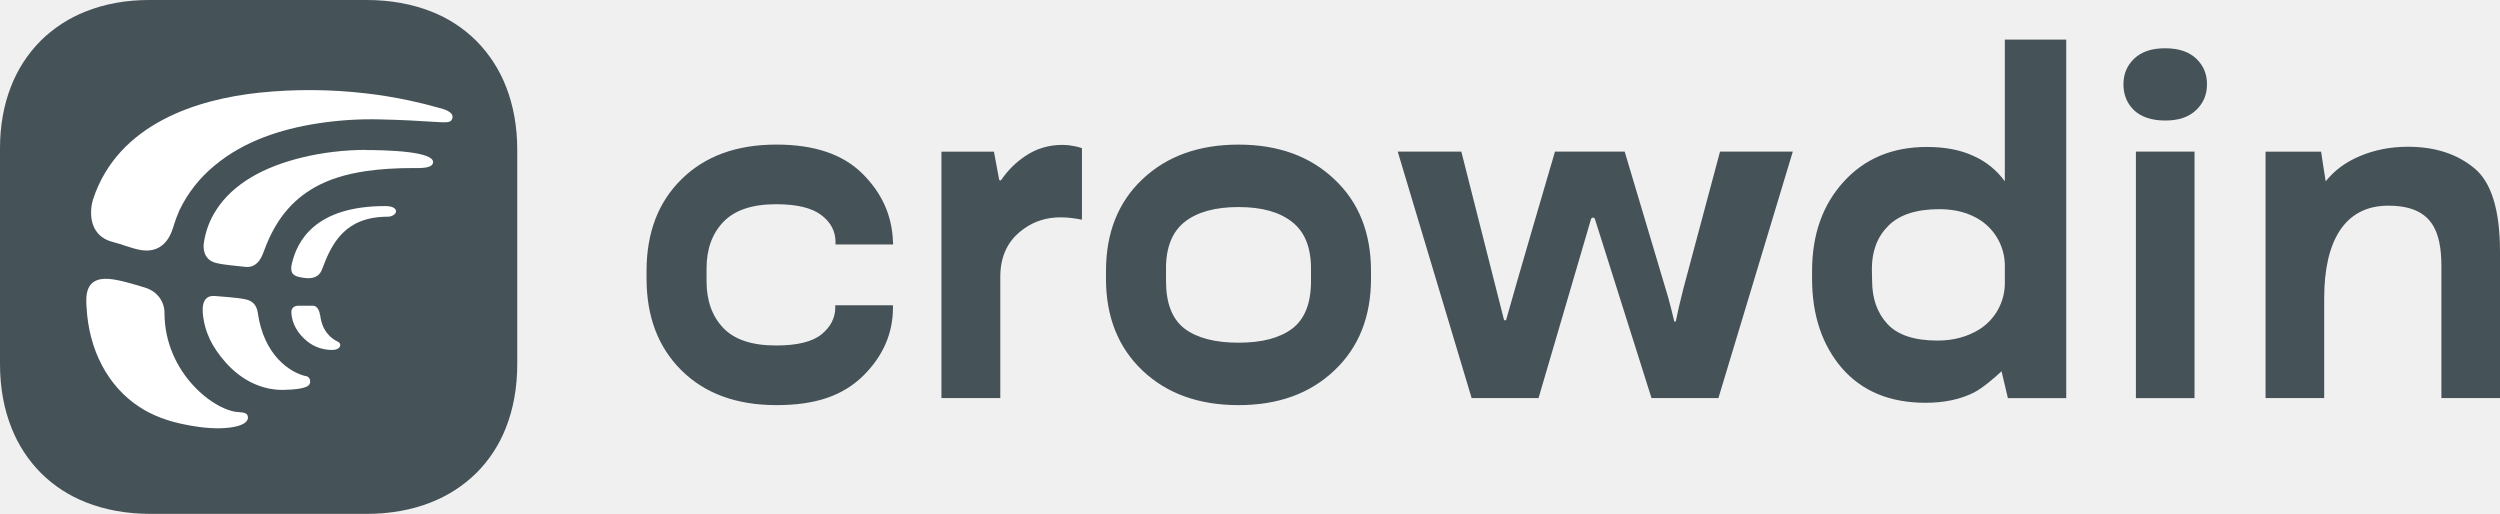
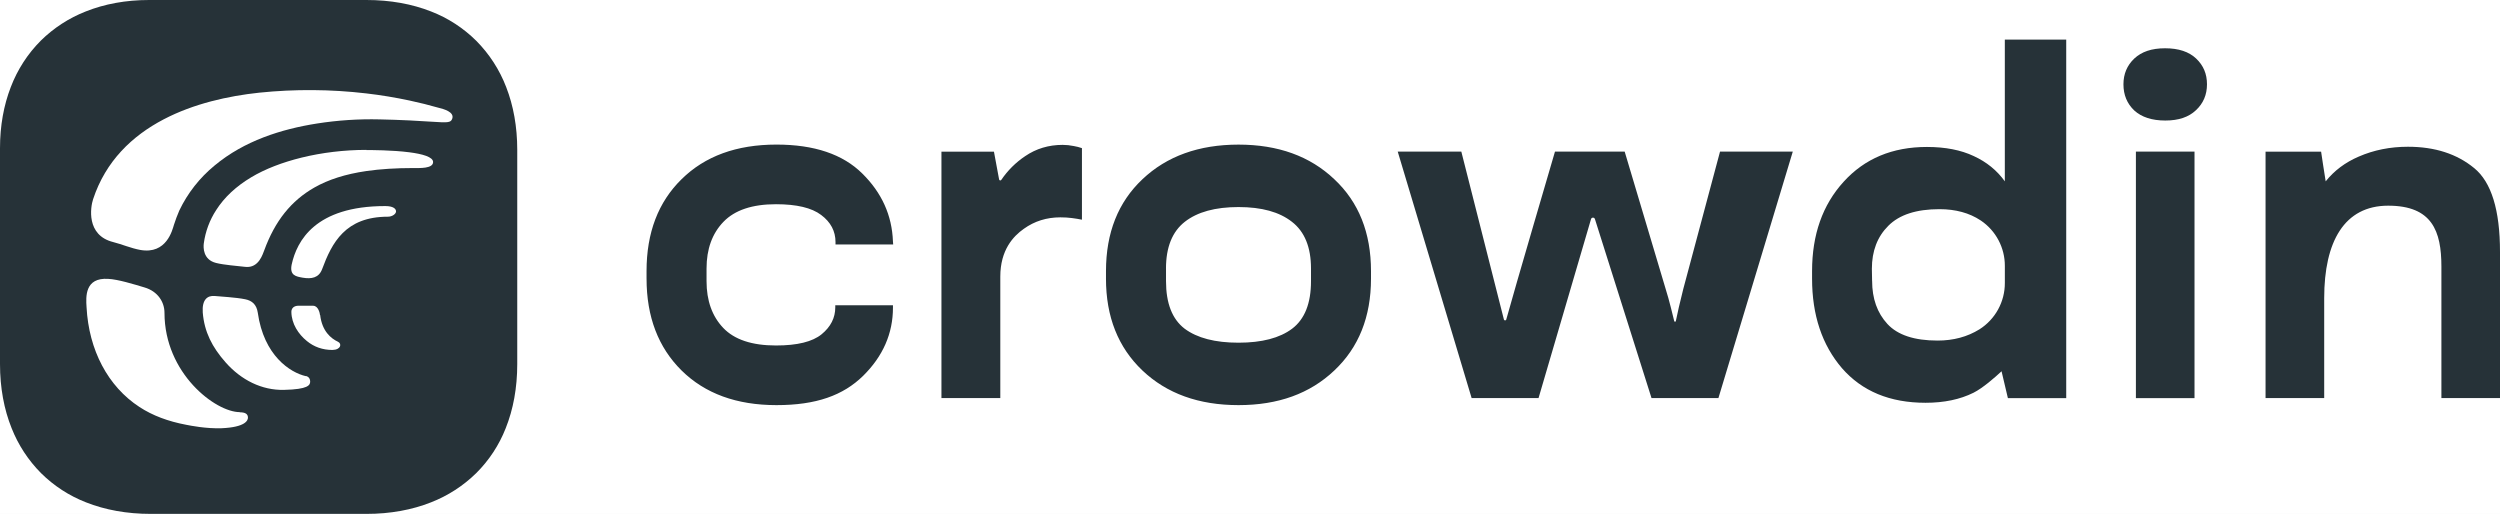
<svg xmlns="http://www.w3.org/2000/svg" width="100%" height="100%" viewBox="0 0 180 37" version="1.1" xml:space="preserve" style="fill-rule:evenodd;clip-rule:evenodd;stroke-linejoin:round;stroke-miterlimit:2;">
-   <g transform="matrix(1,0,0,1,-4,-9)">
-     <g transform="matrix(1,0,0,1,4,9)">
-       <path d="M46.552,20.06C46.552,22.81 47.394,25.014 49.076,26.677C50.76,28.337 53.035,29.169 55.905,29.169C58.775,29.169 60.705,28.467 62.141,27.064C63.575,25.65 64.293,24.011 64.293,22.148L64.293,21.978L60.14,21.978L60.14,22.13C60.14,22.881 59.812,23.528 59.158,24.066C58.501,24.605 57.407,24.875 55.87,24.875C54.143,24.875 52.876,24.453 52.074,23.611C51.273,22.77 50.871,21.647 50.871,20.244L50.871,19.334C50.871,17.932 51.278,16.809 52.092,15.968C52.906,15.126 54.165,14.704 55.87,14.704C57.361,14.704 58.445,14.962 59.124,15.478C59.814,15.994 60.157,16.646 60.157,17.432L60.157,17.601L64.309,17.601L64.292,17.381C64.223,15.506 63.49,13.88 62.089,12.498C60.687,11.105 58.626,10.41 55.904,10.41C53.034,10.41 50.757,11.241 49.074,12.902C47.391,14.552 46.551,16.757 46.551,19.519L46.551,20.06L46.552,20.06ZM67.785,28.663L72.022,28.663L72.022,19.918C72.022,18.003 72.948,17.013 73.716,16.473C74.484,15.923 75.36,15.649 76.342,15.649C76.647,15.649 76.924,15.666 77.172,15.699C77.432,15.732 77.675,15.772 77.9,15.818L77.9,10.666C77.707,10.599 77.508,10.548 77.307,10.514C77.045,10.459 76.778,10.432 76.51,10.431C75.505,10.431 74.607,10.701 73.816,11.24C73.135,11.694 72.55,12.276 72.092,12.954C72.046,13.022 71.939,12.994 71.934,12.912L71.564,10.919L67.784,10.919L67.784,28.664L67.785,28.664L67.785,28.663ZM79.63,20.06C79.63,22.81 80.506,25.014 82.257,26.677C84.007,28.337 86.312,29.169 89.172,29.169C92.031,29.169 94.318,28.338 96.069,26.677C97.832,25.016 98.712,22.81 98.712,20.06L98.712,19.521C98.712,16.761 97.832,14.554 96.069,12.904C94.319,11.243 92.019,10.412 89.172,10.412C86.325,10.412 84.009,11.243 82.257,12.904C80.507,14.554 79.631,16.759 79.631,19.521L79.631,20.06L79.63,20.06ZM83.951,19.336C83.951,17.799 84.404,16.676 85.307,15.969C86.211,15.262 87.498,14.908 89.172,14.908C90.845,14.908 92.115,15.262 93.018,15.969C93.934,16.677 94.392,17.799 94.392,19.336L94.392,20.246C94.392,21.841 93.939,22.979 93.036,23.664C92.143,24.336 90.856,24.674 89.172,24.674C87.488,24.674 86.195,24.338 85.292,23.664C84.399,22.979 83.953,21.839 83.953,20.246L83.953,19.336L83.951,19.336ZM100.636,10.915L105.957,28.66L110.775,28.66L114.554,15.774C114.594,15.637 114.79,15.634 114.834,15.771L118.909,28.661L123.726,28.661L129.081,10.915L123.842,10.915L121.198,20.799C121.086,21.249 120.977,21.691 120.875,22.129C120.818,22.404 120.721,22.841 120.66,23.119C120.646,23.179 120.558,23.181 120.544,23.119C120.466,22.787 120.384,22.457 120.298,22.127C120.187,21.68 120.062,21.237 119.925,20.797L116.976,10.914L111.959,10.914C111.959,10.914 108.998,20.996 108.451,23.004C108.428,23.092 108.304,23.09 108.281,23.004L105.215,10.915L100.633,10.915L100.636,10.915ZM130.469,20.06C130.469,22.686 131.186,24.835 132.621,26.508C134.067,28.168 136.073,29 138.638,29C139.971,29 141.123,28.76 142.093,28.277C142.769,27.937 143.635,27.175 144.112,26.731C144.307,27.546 144.568,28.665 144.568,28.665L148.768,28.665L148.768,2.853L144.347,2.853L144.347,13.056C143.775,12.263 143.004,11.636 142.111,11.238C141.185,10.8 140.06,10.581 138.739,10.581C136.254,10.581 134.254,11.417 132.74,13.089C131.227,14.749 130.469,16.893 130.469,19.519L130.469,20.06ZM134.791,20.229L134.775,19.354C134.775,18.074 135.17,17.041 135.961,16.255C136.752,15.459 137.978,15.06 139.639,15.06C140.802,15.06 141.792,15.33 142.604,15.868L142.628,15.884C143.709,16.617 144.356,17.844 144.349,19.15L144.349,20.37C144.355,21.723 143.663,22.988 142.52,23.712C141.65,24.251 140.644,24.521 139.504,24.521C137.831,24.521 136.629,24.121 135.894,23.326C135.159,22.529 134.793,21.496 134.793,20.226L134.791,20.229ZM153.785,28.664L158.005,28.664L158.005,10.917L153.785,10.917L153.785,28.664ZM152.888,6.069C152.888,6.832 153.148,7.461 153.667,7.954C154.199,8.437 154.942,8.678 155.904,8.678C156.865,8.678 157.588,8.43 158.107,7.937C158.638,7.444 158.903,6.82 158.903,6.069C158.903,5.318 158.644,4.711 158.123,4.216C157.603,3.723 156.858,3.476 155.886,3.476C154.914,3.476 154.199,3.723 153.667,4.216C153.148,4.709 152.888,5.328 152.888,6.069ZM163.122,28.663L167.342,28.663L167.342,21.466C167.342,17.391 168.793,14.809 171.95,14.809C175.108,14.809 175.781,16.633 175.781,19.195L175.781,28.663L180,28.663L180,18.142C180,15.123 179.379,13.107 178.135,12.098C176.892,11.077 175.306,10.566 173.373,10.566C172.098,10.566 170.917,10.801 169.831,11.274C168.856,11.692 168.062,12.288 167.449,13.058C167.398,12.785 167.12,10.92 167.12,10.92L163.12,10.92L163.12,28.665L163.122,28.665L163.122,28.663ZM26.38,0L10.737,0C9.057,0 7.521,0.287 6.171,0.826C4.964,1.299 3.865,2.013 2.941,2.923C1.992,3.874 1.254,5.015 0.776,6.271C0.27,7.58 0,9.057 0,10.668L0,26.208C0,27.921 0.291,29.473 0.838,30.833C1.317,32.043 2.037,33.142 2.954,34.065C3.877,34.98 4.979,35.696 6.19,36.168C7.563,36.712 9.133,37 10.862,37L26.38,37C28.104,37 29.666,36.71 31.035,36.168C32.25,35.694 33.357,34.978 34.288,34.065C35.212,33.146 35.935,32.046 36.411,30.833C36.955,29.473 37.242,27.919 37.242,26.208L37.242,10.792C37.242,9.122 36.966,7.607 36.446,6.272C35.967,5.022 35.232,3.885 34.288,2.935C33.361,2.015 32.254,1.297 31.036,0.825C29.665,0.286 28.102,0 26.379,0L26.38,0Z" style="fill:#455258;fill-rule:nonzero;" />
-       <path d="M23.04,22.681C23.028,22.545 22.916,22.027 22.556,22.015L21.439,22.015C21.439,22.015 20.979,22.015 20.979,22.459C20.992,23.322 21.489,24.062 22.097,24.556C22.606,24.976 23.227,25.197 23.934,25.197C24.554,25.185 24.629,24.741 24.331,24.605C23.834,24.371 23.189,23.853 23.052,22.681L23.04,22.681ZM26.38,10.792C24.779,10.792 23.178,10.989 21.724,11.345C20.336,11.685 19.081,12.169 18.087,12.765C16.994,13.419 16.15,14.208 15.567,15.121C15.094,15.846 14.789,16.668 14.673,17.526C14.636,17.809 14.611,18.697 15.555,18.932C16.138,19.08 17.057,19.142 17.665,19.215C18.658,19.326 18.931,18.229 19.018,18.044C19.8,15.898 20.967,14.454 22.63,13.505C23.645,12.927 24.87,12.535 26.38,12.315C27.381,12.17 28.508,12.099 29.78,12.099C30.203,12.099 31.183,12.149 31.183,11.667C31.183,11.298 30.412,11.087 29.483,10.966C28.239,10.804 26.713,10.804 26.379,10.804L26.379,10.792L26.38,10.792ZM22.022,27.084C20.892,26.825 18.993,25.604 18.559,22.508C18.472,21.928 18.149,21.645 17.652,21.546C16.994,21.411 15.84,21.349 15.468,21.312C14.934,21.262 14.537,21.571 14.598,22.496C14.71,23.902 15.281,25 16.238,26.085C17.367,27.368 18.857,28.108 20.445,28.071C22.195,28.034 22.32,27.725 22.332,27.491C22.332,27.257 22.221,27.121 22.022,27.071L22.022,27.084ZM17.268,29.674C15.518,29.674 11.843,26.887 11.843,22.521C11.843,21.756 11.371,20.979 10.403,20.695C9.621,20.461 8.503,20.115 7.796,20.079C6.096,19.968 6.182,21.374 6.232,22.114C6.393,25.209 7.772,27.824 10.042,29.304C10.986,29.921 12.104,30.34 13.419,30.587C13.729,30.648 14.834,30.87 15.952,30.833C17.677,30.759 17.852,30.266 17.852,30.069C17.852,29.809 17.665,29.686 17.268,29.686L17.268,29.674Z" style="fill:white;fill-rule:nonzero;" />
-       <path d="M31.618,7.77C30.913,7.568 30.201,7.39 29.483,7.237C28.457,7.018 27.421,6.848 26.379,6.726C23.819,6.426 21.234,6.408 18.67,6.672C16.438,6.908 13.947,7.46 11.778,8.596C9.519,9.779 7.609,11.594 6.703,14.344C6.517,14.899 6.183,16.934 8.143,17.427C8.777,17.587 9.423,17.871 10.093,17.994C12.004,18.34 12.413,16.539 12.526,16.181C12.637,15.836 12.761,15.503 12.91,15.158C13.509,13.903 14.379,12.795 15.455,11.914C17.59,10.138 20.247,9.299 22.829,8.892C24.319,8.658 25.827,8.559 27.335,8.596C28.051,8.611 28.767,8.636 29.483,8.67C30.129,8.701 30.636,8.734 31.035,8.76C32.229,8.837 32.455,8.848 32.561,8.547C32.735,8.054 31.916,7.844 31.618,7.77ZM27.732,14.837C22.692,14.837 21.377,17.353 21.004,19.03C20.83,19.844 21.327,19.906 21.786,19.992C22.432,20.103 22.953,20.005 23.189,19.388C23.897,17.476 24.865,15.602 27.931,15.602C28.241,15.602 28.515,15.404 28.515,15.219C28.515,15.034 28.315,14.837 27.745,14.837L27.732,14.837Z" style="fill:white;fill-rule:nonzero;" />
-     </g>
+   <rect x="0" y="0" width="180" height="37" style="fill:#fff;" />
+   <g>
+     <path d="M46.552,20.06c0,2.75 0.842,4.954 2.524,6.617c1.684,1.66 3.959,2.492 6.829,2.492c2.87,0 4.8,-0.702 6.236,-2.105c1.434,-1.414 2.152,-3.053 2.152,-4.916l0,-0.17l-4.153,0l0,0.152c0,0.751 -0.328,1.398 -0.982,1.936c-0.657,0.539 -1.751,0.809 -3.288,0.809c-1.727,0 -2.994,-0.422 -3.796,-1.264c-0.801,-0.841 -1.203,-1.964 -1.203,-3.367l0,-0.91c0,-1.402 0.407,-2.525 1.221,-3.366c0.814,-0.842 2.073,-1.264 3.778,-1.264c1.491,0 2.575,0.258 3.254,0.774c0.69,0.516 1.033,1.168 1.033,1.954l0,0.169l4.152,0l-0.017,-0.22c-0.069,-1.875 -0.802,-3.501 -2.203,-4.883c-1.402,-1.393 -3.463,-2.088 -6.185,-2.088c-2.87,0 -5.147,0.831 -6.83,2.492c-1.683,1.65 -2.523,3.855 -2.523,6.617l0,0.541l0.001,-0Zm21.233,8.603l4.237,-0l0,-8.745c0,-1.915 0.926,-2.905 1.694,-3.445c0.768,-0.55 1.644,-0.824 2.626,-0.824c0.305,-0 0.582,0.017 0.83,0.05c0.26,0.033 0.503,0.073 0.728,0.119l0,-5.152c-0.193,-0.067 -0.392,-0.118 -0.593,-0.152c-0.262,-0.055 -0.529,-0.082 -0.797,-0.083c-1.005,-0 -1.903,0.27 -2.694,0.809c-0.681,0.454 -1.266,1.036 -1.724,1.714c-0.046,0.068 -0.153,0.04 -0.158,-0.042l-0.37,-1.993l-3.78,-0l0,17.745l0.001,-0l0,-0.001Zm11.845,-8.603c0,2.75 0.876,4.954 2.627,6.617c1.75,1.66 4.055,2.492 6.915,2.492c2.859,-0 5.146,-0.831 6.897,-2.492c1.763,-1.661 2.643,-3.867 2.643,-6.617l0,-0.539c0,-2.76 -0.88,-4.967 -2.643,-6.617c-1.75,-1.661 -4.05,-2.492 -6.897,-2.492c-2.847,-0 -5.163,0.831 -6.915,2.492c-1.75,1.65 -2.626,3.855 -2.626,6.617l0,0.539l-0.001,-0Zm4.321,-0.724c0,-1.537 0.453,-2.66 1.356,-3.367c0.904,-0.707 2.191,-1.061 3.865,-1.061c1.673,-0 2.943,0.354 3.846,1.061c0.916,0.708 1.374,1.83 1.374,3.367l0,0.91c0,1.595 -0.453,2.733 -1.356,3.418c-0.893,0.672 -2.18,1.01 -3.864,1.01c-1.684,-0 -2.977,-0.336 -3.88,-1.01c-0.893,-0.685 -1.339,-1.825 -1.339,-3.418l0,-0.91l-0.002,-0Zm16.685,-8.421l5.321,17.745l4.818,-0l3.779,-12.886c0.04,-0.137 0.236,-0.14 0.28,-0.003l4.075,12.89l4.817,0l5.355,-17.746l-5.239,0l-2.644,9.884c-0.112,0.45 -0.221,0.892 -0.323,1.33c-0.057,0.275 -0.154,0.712 -0.215,0.99c-0.014,0.06 -0.102,0.062 -0.116,0c-0.078,-0.332 -0.16,-0.662 -0.246,-0.992c-0.111,-0.447 -0.236,-0.89 -0.373,-1.33l-2.949,-9.883l-5.017,0c0,0 -2.961,10.082 -3.508,12.09c-0.023,0.088 -0.147,0.086 -0.17,0l-3.066,-12.089l-4.582,0l0.003,0Zm29.833,9.145c0,2.626 0.717,4.775 2.152,6.448c1.446,1.66 3.452,2.492 6.017,2.492c1.333,-0 2.485,-0.24 3.455,-0.723c0.676,-0.34 1.542,-1.102 2.019,-1.546c0.195,0.815 0.456,1.934 0.456,1.934l4.2,-0l0,-25.812l-4.421,-0l0,10.203c-0.564,-0.786 -1.31,-1.393 -2.236,-1.818c-0.926,-0.438 -2.051,-0.657 -3.372,-0.657c-2.485,-0 -4.485,0.836 -5.999,2.508c-1.513,1.66 -2.271,3.804 -2.271,6.43l0,0.541Zm4.322,0.169l-0.016,-0.875c0,-1.28 0.395,-2.313 1.186,-3.099c0.791,-0.796 2.017,-1.195 3.678,-1.195c1.163,-0 2.153,0.27 2.965,0.808l0.024,0.016c1.081,0.733 1.728,1.96 1.721,3.266l0,1.22c0.006,1.353 -0.686,2.618 -1.829,3.342c-0.87,0.539 -1.876,0.809 -3.016,0.809c-1.673,-0 -2.875,-0.4 -3.61,-1.195c-0.735,-0.797 -1.101,-1.83 -1.101,-3.1l-0.002,0.003Zm18.994,8.435l4.22,0l0,-17.747l-4.22,-0l0,17.747Zm-0.897,-22.595c0,0.763 0.26,1.392 0.779,1.885c0.532,0.483 1.275,0.724 2.237,0.724c0.961,0 1.684,-0.248 2.203,-0.741c0.531,-0.493 0.796,-1.117 0.796,-1.868c0,-0.751 -0.259,-1.358 -0.78,-1.853c-0.52,-0.493 -1.265,-0.74 -2.237,-0.74c-0.972,0 -1.687,0.247 -2.219,0.74c-0.519,0.493 -0.779,1.112 -0.779,1.853Zm10.234,22.594l4.22,-0l0,-7.197c0,-4.075 1.451,-6.657 4.608,-6.657c3.158,-0 3.831,1.824 3.831,4.386l0,9.468l4.219,-0l0,-10.521c0,-3.019 -0.621,-5.035 -1.865,-6.044c-1.243,-1.021 -2.829,-1.532 -4.762,-1.532c-1.275,-0 -2.456,0.235 -3.542,0.708c-0.975,0.418 -1.769,1.014 -2.382,1.784c-0.051,-0.273 -0.329,-2.138 -0.329,-2.138l-4,-0l0,17.745l0.002,-0l0,-0.002Zm-136.742,-28.663l-15.643,-0c-1.68,-0 -3.216,0.287 -4.566,0.826c-1.207,0.473 -2.306,1.187 -3.23,2.097c-0.949,0.951 -1.687,2.092 -2.165,3.348c-0.506,1.309 -0.776,2.786 -0.776,4.397l0,15.54c0,1.713 0.291,3.265 0.838,4.625c0.479,1.21 1.199,2.309 2.116,3.232c0.923,0.915 2.025,1.631 3.236,2.103c1.373,0.544 2.943,0.832 4.672,0.832l15.518,-0c1.724,-0 3.286,-0.29 4.655,-0.832c1.215,-0.474 2.322,-1.19 3.253,-2.103c0.924,-0.919 1.647,-2.019 2.123,-3.232c0.544,-1.36 0.831,-2.914 0.831,-4.625l0,-15.416c0,-1.67 -0.276,-3.185 -0.796,-4.52c-0.479,-1.25 -1.214,-2.387 -2.158,-3.337c-0.927,-0.92 -2.034,-1.638 -3.252,-2.11c-1.371,-0.539 -2.934,-0.825 -4.657,-0.825l0.001,-0Z" style="fill:#263238;fill-rule:nonzero;" />
+     <path d="M23.04,22.681c-0.012,-0.136 -0.124,-0.654 -0.484,-0.666l-1.117,0c0,0 -0.46,0 -0.46,0.444c0.013,0.863 0.51,1.603 1.118,2.097c0.509,0.42 1.13,0.641 1.837,0.641c0.62,-0.012 0.695,-0.456 0.397,-0.592c-0.497,-0.234 -1.142,-0.752 -1.279,-1.924l-0.012,0Zm3.34,-11.889c-1.601,-0 -3.202,0.197 -4.656,0.553c-1.388,0.34 -2.643,0.824 -3.637,1.42c-1.093,0.654 -1.937,1.443 -2.52,2.356c-0.473,0.725 -0.778,1.547 -0.894,2.405c-0.037,0.283 -0.062,1.171 0.882,1.406c0.583,0.148 1.502,0.21 2.11,0.283c0.993,0.111 1.266,-0.986 1.353,-1.171c0.782,-2.146 1.949,-3.59 3.612,-4.539c1.015,-0.578 2.24,-0.97 3.75,-1.19c1.001,-0.145 2.128,-0.216 3.4,-0.216c0.423,-0 1.403,0.05 1.403,-0.432c0,-0.369 -0.771,-0.58 -1.7,-0.701c-1.244,-0.162 -2.77,-0.162 -3.104,-0.162l0,-0.012l0.001,-0Zm-4.358,16.292c-1.13,-0.259 -3.029,-1.48 -3.463,-4.576c-0.087,-0.58 -0.41,-0.863 -0.907,-0.962c-0.658,-0.135 -1.812,-0.197 -2.184,-0.234c-0.534,-0.05 -0.931,0.259 -0.87,1.184c0.112,1.406 0.683,2.504 1.64,3.589c1.129,1.283 2.619,2.023 4.207,1.986c1.75,-0.037 1.875,-0.346 1.887,-0.58c0,-0.234 -0.111,-0.37 -0.31,-0.42l0,0.013Zm-4.754,2.59c-1.75,-0 -5.425,-2.787 -5.425,-7.153c0,-0.765 -0.472,-1.542 -1.44,-1.826c-0.782,-0.234 -1.9,-0.58 -2.607,-0.616c-1.7,-0.111 -1.614,1.295 -1.564,2.035c0.161,3.095 1.54,5.71 3.81,7.19c0.944,0.617 2.062,1.036 3.377,1.283c0.31,0.061 1.415,0.283 2.533,0.246c1.725,-0.074 1.9,-0.567 1.9,-0.764c0,-0.26 -0.187,-0.383 -0.584,-0.383l0,-0.012Z" style="fill:#fff;fill-rule:nonzero;" />
+     <path d="M31.618,7.77c-0.705,-0.202 -1.417,-0.38 -2.135,-0.533c-1.026,-0.219 -2.062,-0.389 -3.104,-0.511c-2.56,-0.3 -5.145,-0.318 -7.709,-0.054c-2.232,0.236 -4.723,0.788 -6.892,1.924c-2.259,1.183 -4.169,2.998 -5.075,5.748c-0.186,0.555 -0.52,2.59 1.44,3.083c0.634,0.16 1.28,0.444 1.95,0.567c1.911,0.346 2.32,-1.455 2.433,-1.813c0.111,-0.345 0.235,-0.678 0.384,-1.023c0.599,-1.255 1.469,-2.363 2.545,-3.244c2.135,-1.776 4.792,-2.615 7.374,-3.022c1.49,-0.234 2.998,-0.333 4.506,-0.296c0.716,0.015 1.432,0.04 2.148,0.074c0.646,0.031 1.153,0.064 1.552,0.09c1.194,0.077 1.42,0.088 1.526,-0.213c0.174,-0.493 -0.645,-0.703 -0.943,-0.777Zm-3.886,7.067c-5.04,-0 -6.355,2.516 -6.728,4.193c-0.174,0.814 0.323,0.876 0.782,0.962c0.646,0.111 1.167,0.013 1.403,-0.604c0.708,-1.912 1.676,-3.786 4.742,-3.786c0.31,-0 0.584,-0.198 0.584,-0.383c0,-0.185 -0.2,-0.382 -0.77,-0.382l-0.013,-0Z" style="fill:#fff;fill-rule:nonzero;" />
  </g>
</svg>
